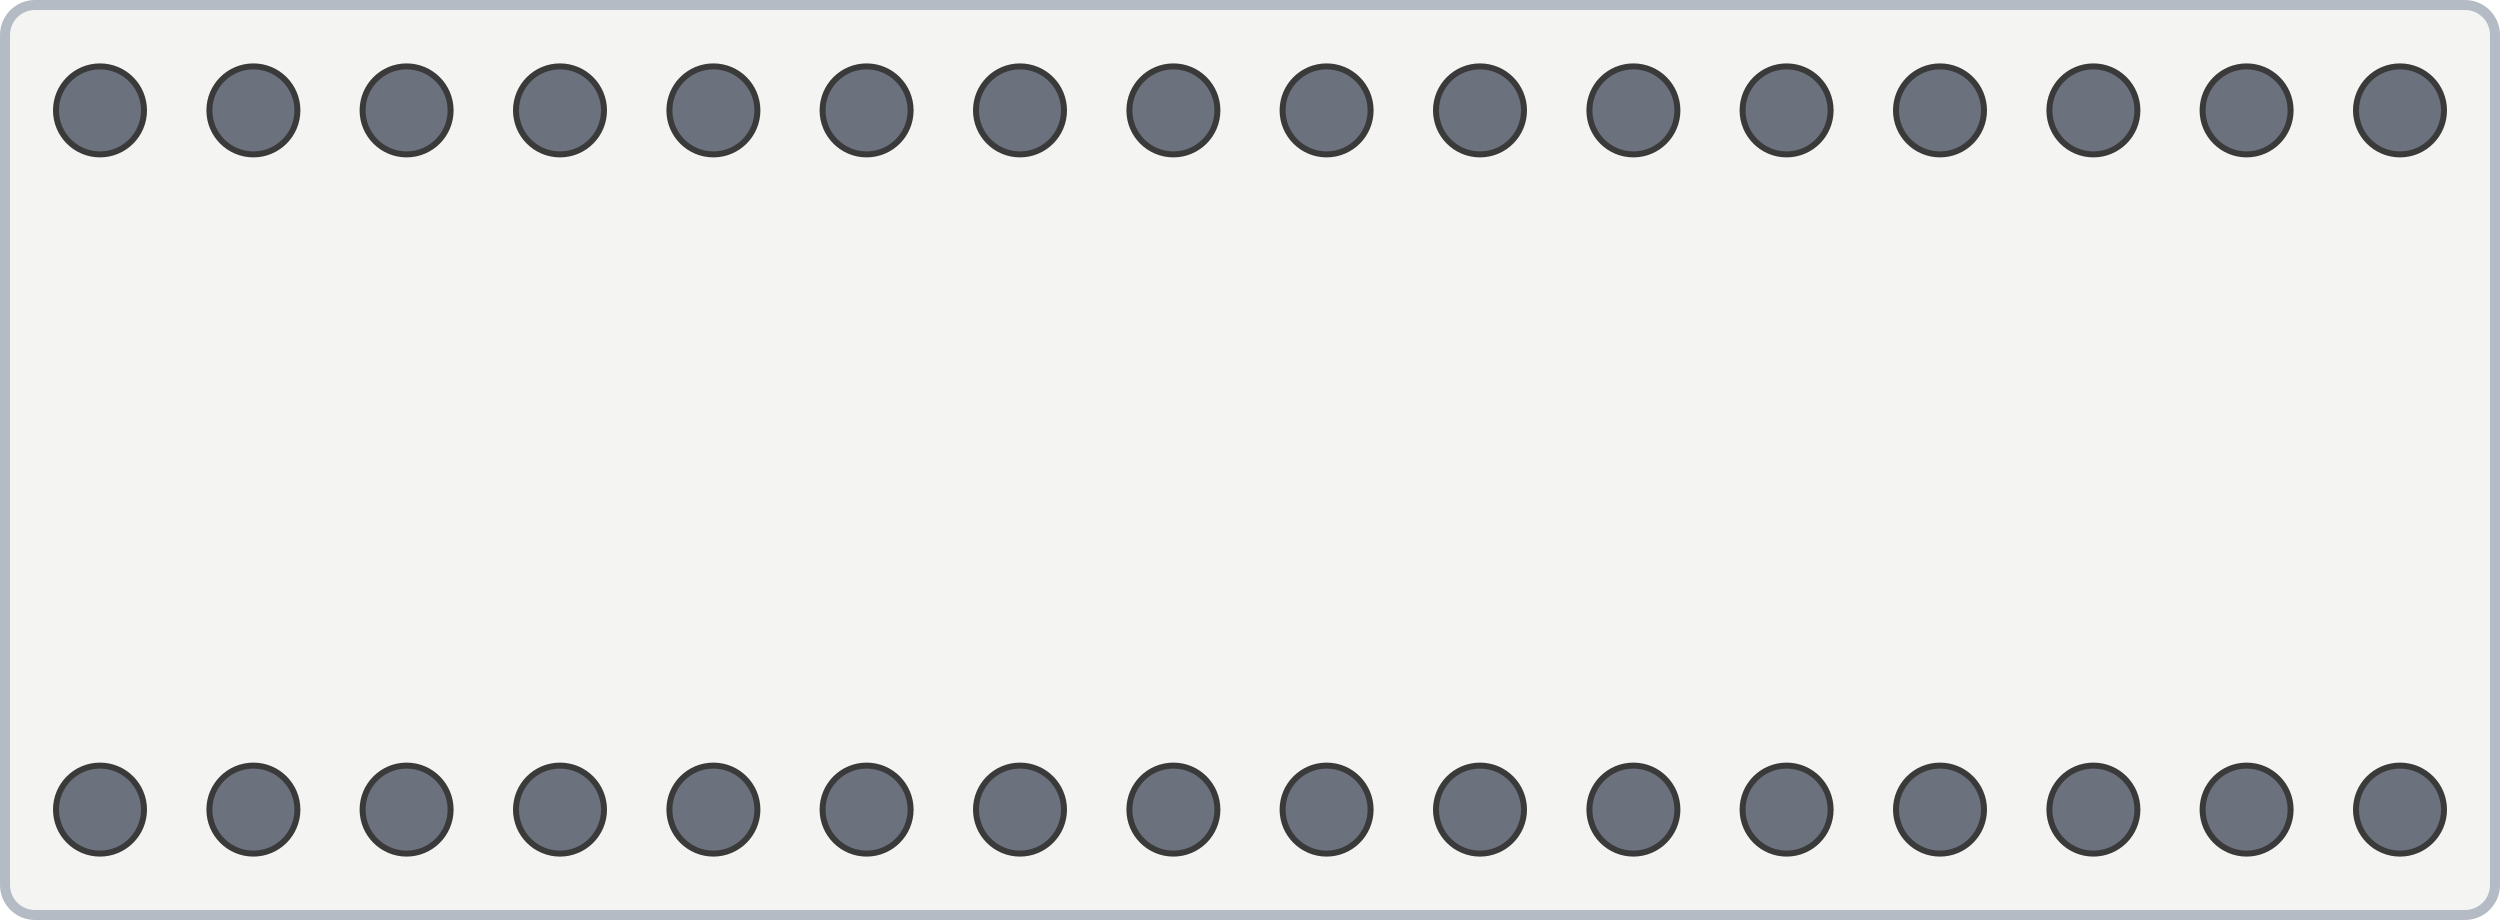
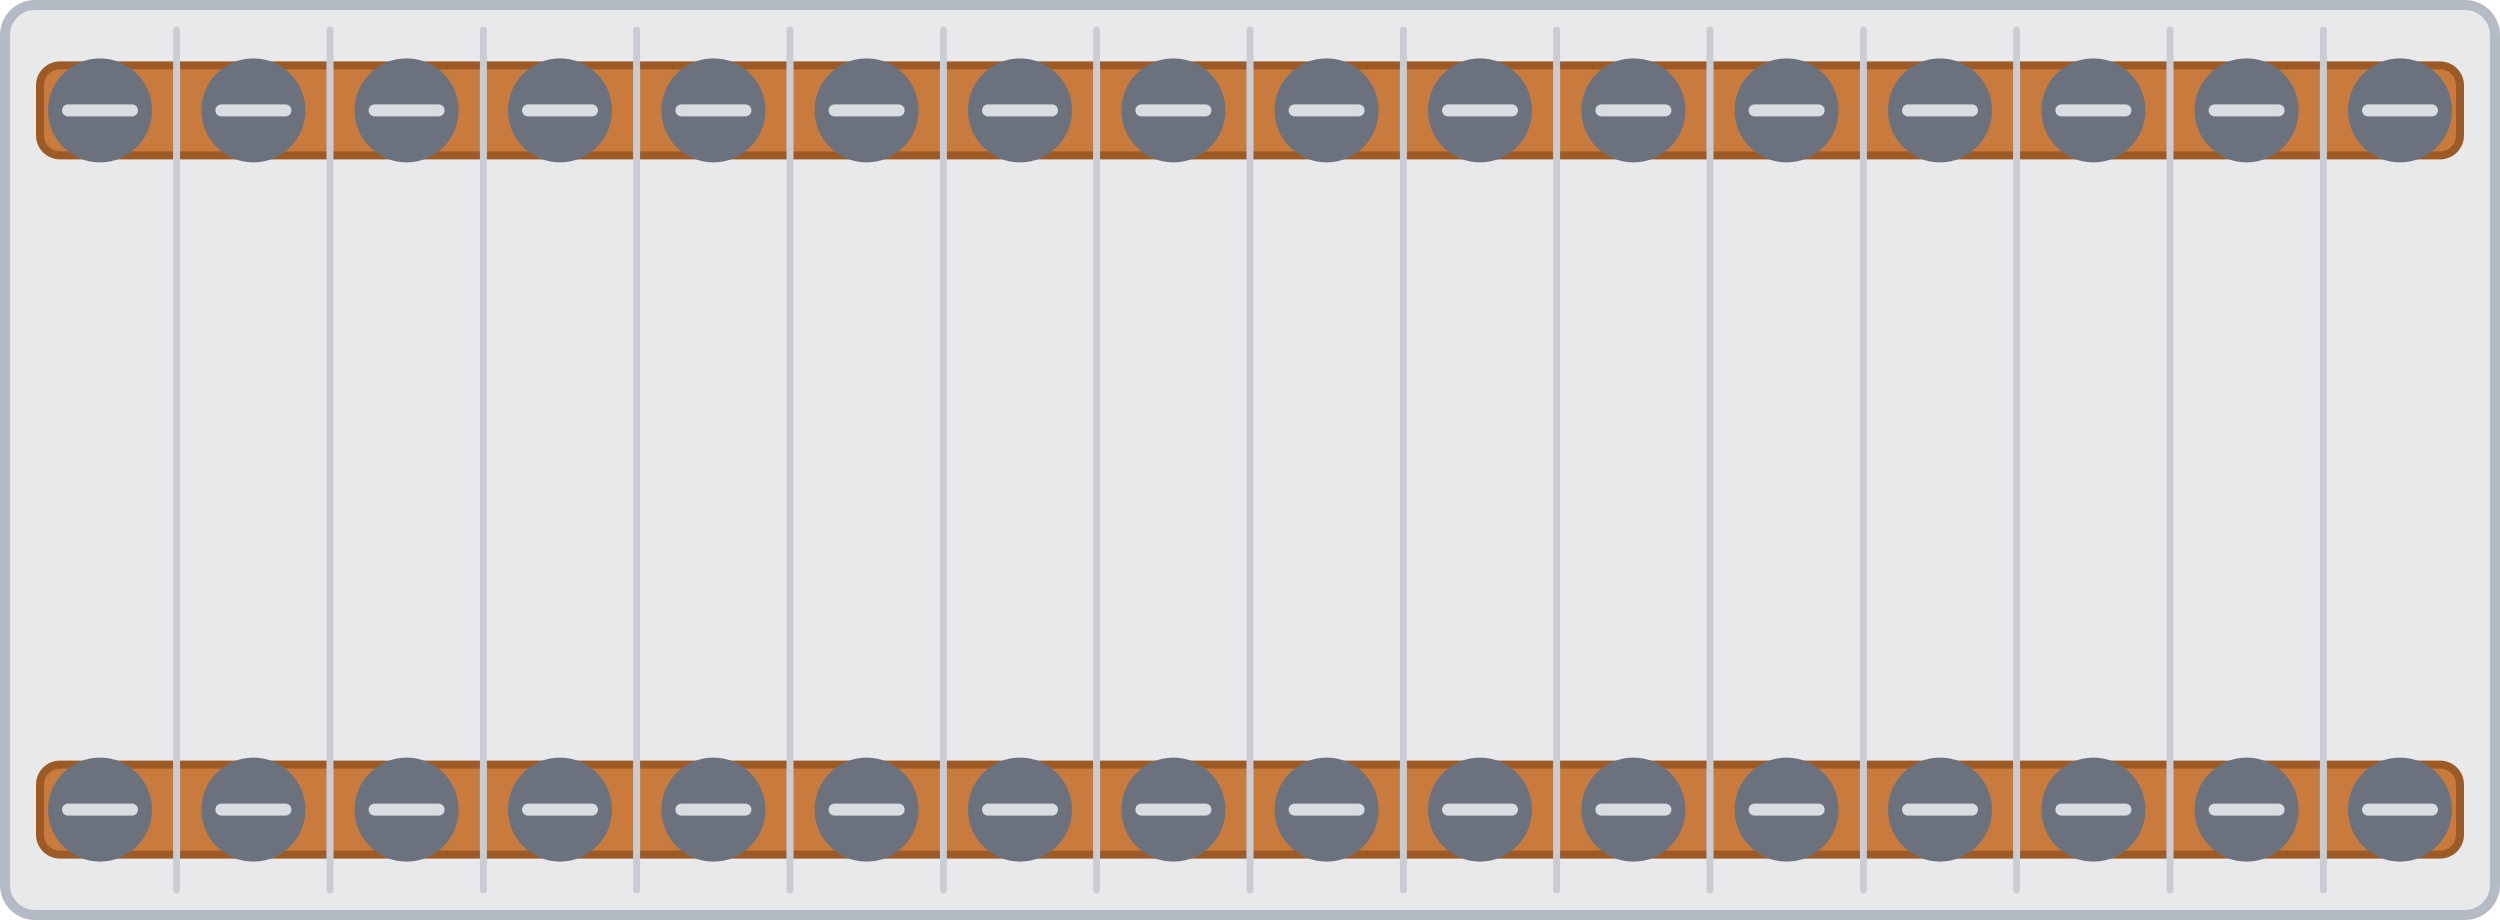
<svg xmlns="http://www.w3.org/2000/svg" width="125mm" height="46mm" viewBox="0 0 125 46" role="img">
-   <rect x="0.25" y="0.25" width="124.5" height="45.5" rx="1.5" fill="#F4F4F2" stroke="#B5BBC4" stroke-width="0.5" />
-   <circle cx="5" cy="5.52" r="2.2" fill="#6B727D" stroke="#3A3A3A" stroke-width="0.3" />
-   <circle cx="12.67" cy="5.52" r="2.2" fill="#6B727D" stroke="#3A3A3A" stroke-width="0.3" />
-   <circle cx="20.33" cy="5.52" r="2.2" fill="#6B727D" stroke="#3A3A3A" stroke-width="0.3" />
-   <circle cx="28" cy="5.52" r="2.2" fill="#6B727D" stroke="#3A3A3A" stroke-width="0.3" />
-   <circle cx="35.67" cy="5.52" r="2.2" fill="#6B727D" stroke="#3A3A3A" stroke-width="0.3" />
-   <circle cx="43.33" cy="5.52" r="2.2" fill="#6B727D" stroke="#3A3A3A" stroke-width="0.3" />
-   <circle cx="51" cy="5.52" r="2.2" fill="#6B727D" stroke="#3A3A3A" stroke-width="0.3" />
-   <circle cx="58.67" cy="5.52" r="2.2" fill="#6B727D" stroke="#3A3A3A" stroke-width="0.3" />
-   <circle cx="66.33" cy="5.52" r="2.2" fill="#6B727D" stroke="#3A3A3A" stroke-width="0.3" />
-   <circle cx="74" cy="5.52" r="2.2" fill="#6B727D" stroke="#3A3A3A" stroke-width="0.3" />
-   <circle cx="81.67" cy="5.52" r="2.2" fill="#6B727D" stroke="#3A3A3A" stroke-width="0.3" />
-   <circle cx="89.33" cy="5.52" r="2.2" fill="#6B727D" stroke="#3A3A3A" stroke-width="0.3" />
-   <circle cx="97" cy="5.52" r="2.2" fill="#6B727D" stroke="#3A3A3A" stroke-width="0.3" />
-   <circle cx="104.67" cy="5.52" r="2.2" fill="#6B727D" stroke="#3A3A3A" stroke-width="0.3" />
-   <circle cx="112.33" cy="5.52" r="2.2" fill="#6B727D" stroke="#3A3A3A" stroke-width="0.3" />
-   <circle cx="120" cy="5.52" r="2.2" fill="#6B727D" stroke="#3A3A3A" stroke-width="0.3" />
-   <circle cx="5" cy="40.48" r="2.2" fill="#6B727D" stroke="#3A3A3A" stroke-width="0.3" />
-   <circle cx="12.67" cy="40.48" r="2.2" fill="#6B727D" stroke="#3A3A3A" stroke-width="0.3" />
-   <circle cx="20.33" cy="40.48" r="2.2" fill="#6B727D" stroke="#3A3A3A" stroke-width="0.3" />
-   <circle cx="28" cy="40.48" r="2.2" fill="#6B727D" stroke="#3A3A3A" stroke-width="0.3" />
-   <circle cx="35.67" cy="40.48" r="2.2" fill="#6B727D" stroke="#3A3A3A" stroke-width="0.3" />
-   <circle cx="43.33" cy="40.48" r="2.2" fill="#6B727D" stroke="#3A3A3A" stroke-width="0.3" />
-   <circle cx="51" cy="40.48" r="2.2" fill="#6B727D" stroke="#3A3A3A" stroke-width="0.3" />
-   <circle cx="58.67" cy="40.48" r="2.2" fill="#6B727D" stroke="#3A3A3A" stroke-width="0.3" />
-   <circle cx="66.33" cy="40.48" r="2.2" fill="#6B727D" stroke="#3A3A3A" stroke-width="0.3" />
-   <circle cx="74" cy="40.48" r="2.2" fill="#6B727D" stroke="#3A3A3A" stroke-width="0.3" />
-   <circle cx="81.67" cy="40.48" r="2.2" fill="#6B727D" stroke="#3A3A3A" stroke-width="0.3" />
-   <circle cx="89.33" cy="40.48" r="2.2" fill="#6B727D" stroke="#3A3A3A" stroke-width="0.3" />
-   <circle cx="97" cy="40.48" r="2.2" fill="#6B727D" stroke="#3A3A3A" stroke-width="0.3" />
-   <circle cx="104.67" cy="40.48" r="2.2" fill="#6B727D" stroke="#3A3A3A" stroke-width="0.3" />
-   <circle cx="112.33" cy="40.48" r="2.2" fill="#6B727D" stroke="#3A3A3A" stroke-width="0.3" />
-   <circle cx="120" cy="40.48" r="2.2" fill="#6B727D" stroke="#3A3A3A" stroke-width="0.3" />
+   <rect x="0.25" y="0.25" width="124.5" height="45.5" rx="1.5" fill="#E8E9EA" stroke="#B5BBC4" stroke-width="0.5" />
+   <rect x="2" y="3.27" width="121" height="4.5" rx="1" fill="#C97B3D" stroke="#9E5A25" stroke-width="0.4" />
+   <circle cx="5" cy="5.52" r="2.6" fill="#6B727D" />
+   <line x1="3.4" y1="5.52" x2="6.6" y2="5.52" stroke="#D9DCE1" stroke-width="0.6" stroke-linecap="round" />
+   <circle cx="12.67" cy="5.52" r="2.6" fill="#6B727D" />
+   <line x1="11.07" y1="5.52" x2="14.27" y2="5.52" stroke="#D9DCE1" stroke-width="0.6" stroke-linecap="round" />
+   <circle cx="20.33" cy="5.52" r="2.6" fill="#6B727D" />
+   <line x1="18.73" y1="5.52" x2="21.93" y2="5.52" stroke="#D9DCE1" stroke-width="0.6" stroke-linecap="round" />
+   <circle cx="28" cy="5.52" r="2.6" fill="#6B727D" />
+   <line x1="26.4" y1="5.52" x2="29.6" y2="5.52" stroke="#D9DCE1" stroke-width="0.6" stroke-linecap="round" />
+   <circle cx="35.67" cy="5.52" r="2.6" fill="#6B727D" />
+   <line x1="34.07" y1="5.52" x2="37.27" y2="5.52" stroke="#D9DCE1" stroke-width="0.6" stroke-linecap="round" />
+   <circle cx="43.33" cy="5.52" r="2.6" fill="#6B727D" />
+   <line x1="41.73" y1="5.52" x2="44.93" y2="5.52" stroke="#D9DCE1" stroke-width="0.6" stroke-linecap="round" />
+   <circle cx="51" cy="5.52" r="2.6" fill="#6B727D" />
+   <line x1="49.4" y1="5.52" x2="52.6" y2="5.52" stroke="#D9DCE1" stroke-width="0.6" stroke-linecap="round" />
+   <circle cx="58.67" cy="5.52" r="2.6" fill="#6B727D" />
+   <line x1="57.07" y1="5.52" x2="60.27" y2="5.52" stroke="#D9DCE1" stroke-width="0.6" stroke-linecap="round" />
+   <circle cx="66.33" cy="5.52" r="2.6" fill="#6B727D" />
+   <line x1="64.73" y1="5.52" x2="67.93" y2="5.52" stroke="#D9DCE1" stroke-width="0.6" stroke-linecap="round" />
+   <circle cx="74" cy="5.52" r="2.6" fill="#6B727D" />
+   <line x1="72.4" y1="5.52" x2="75.6" y2="5.52" stroke="#D9DCE1" stroke-width="0.6" stroke-linecap="round" />
+   <circle cx="81.67" cy="5.52" r="2.6" fill="#6B727D" />
+   <line x1="80.07" y1="5.52" x2="83.27" y2="5.52" stroke="#D9DCE1" stroke-width="0.6" stroke-linecap="round" />
+   <circle cx="89.33" cy="5.52" r="2.6" fill="#6B727D" />
+   <line x1="87.73" y1="5.52" x2="90.93" y2="5.52" stroke="#D9DCE1" stroke-width="0.6" stroke-linecap="round" />
+   <circle cx="97" cy="5.52" r="2.6" fill="#6B727D" />
+   <line x1="95.4" y1="5.52" x2="98.6" y2="5.52" stroke="#D9DCE1" stroke-width="0.6" stroke-linecap="round" />
+   <circle cx="104.67" cy="5.52" r="2.6" fill="#6B727D" />
+   <line x1="103.07" y1="5.52" x2="106.27" y2="5.52" stroke="#D9DCE1" stroke-width="0.6" stroke-linecap="round" />
+   <circle cx="112.33" cy="5.52" r="2.6" fill="#6B727D" />
+   <line x1="110.73" y1="5.52" x2="113.93" y2="5.52" stroke="#D9DCE1" stroke-width="0.6" stroke-linecap="round" />
+   <circle cx="120" cy="5.52" r="2.6" fill="#6B727D" />
+   <line x1="118.4" y1="5.52" x2="121.6" y2="5.52" stroke="#D9DCE1" stroke-width="0.6" stroke-linecap="round" />
+   <rect x="2" y="38.23" width="121" height="4.5" rx="1" fill="#C97B3D" stroke="#9E5A25" stroke-width="0.4" />
+   <circle cx="5" cy="40.48" r="2.6" fill="#6B727D" />
+   <line x1="3.4" y1="40.48" x2="6.6" y2="40.48" stroke="#D9DCE1" stroke-width="0.6" stroke-linecap="round" />
+   <circle cx="12.67" cy="40.48" r="2.6" fill="#6B727D" />
+   <line x1="11.07" y1="40.48" x2="14.27" y2="40.48" stroke="#D9DCE1" stroke-width="0.6" stroke-linecap="round" />
+   <circle cx="20.33" cy="40.48" r="2.6" fill="#6B727D" />
+   <line x1="18.73" y1="40.48" x2="21.93" y2="40.48" stroke="#D9DCE1" stroke-width="0.6" stroke-linecap="round" />
+   <circle cx="28" cy="40.48" r="2.6" fill="#6B727D" />
+   <line x1="26.4" y1="40.48" x2="29.6" y2="40.48" stroke="#D9DCE1" stroke-width="0.6" stroke-linecap="round" />
+   <circle cx="35.67" cy="40.48" r="2.6" fill="#6B727D" />
+   <line x1="34.07" y1="40.48" x2="37.27" y2="40.48" stroke="#D9DCE1" stroke-width="0.6" stroke-linecap="round" />
+   <circle cx="43.33" cy="40.48" r="2.6" fill="#6B727D" />
+   <line x1="41.73" y1="40.48" x2="44.93" y2="40.48" stroke="#D9DCE1" stroke-width="0.6" stroke-linecap="round" />
+   <circle cx="51" cy="40.48" r="2.6" fill="#6B727D" />
+   <line x1="49.4" y1="40.48" x2="52.6" y2="40.48" stroke="#D9DCE1" stroke-width="0.6" stroke-linecap="round" />
+   <circle cx="58.67" cy="40.48" r="2.6" fill="#6B727D" />
+   <line x1="57.07" y1="40.48" x2="60.27" y2="40.48" stroke="#D9DCE1" stroke-width="0.6" stroke-linecap="round" />
+   <circle cx="66.33" cy="40.48" r="2.6" fill="#6B727D" />
+   <line x1="64.73" y1="40.48" x2="67.93" y2="40.48" stroke="#D9DCE1" stroke-width="0.6" stroke-linecap="round" />
+   <circle cx="74" cy="40.48" r="2.6" fill="#6B727D" />
+   <line x1="72.4" y1="40.48" x2="75.6" y2="40.48" stroke="#D9DCE1" stroke-width="0.6" stroke-linecap="round" />
+   <circle cx="81.67" cy="40.48" r="2.6" fill="#6B727D" />
+   <line x1="80.07" y1="40.48" x2="83.27" y2="40.48" stroke="#D9DCE1" stroke-width="0.6" stroke-linecap="round" />
+   <circle cx="89.33" cy="40.48" r="2.6" fill="#6B727D" />
+   <line x1="87.73" y1="40.48" x2="90.93" y2="40.48" stroke="#D9DCE1" stroke-width="0.6" stroke-linecap="round" />
+   <circle cx="97" cy="40.48" r="2.6" fill="#6B727D" />
+   <line x1="95.4" y1="40.48" x2="98.6" y2="40.48" stroke="#D9DCE1" stroke-width="0.6" stroke-linecap="round" />
+   <circle cx="104.67" cy="40.48" r="2.6" fill="#6B727D" />
+   <line x1="103.07" y1="40.48" x2="106.27" y2="40.48" stroke="#D9DCE1" stroke-width="0.6" stroke-linecap="round" />
+   <circle cx="112.33" cy="40.48" r="2.6" fill="#6B727D" />
+   <line x1="110.73" y1="40.48" x2="113.93" y2="40.48" stroke="#D9DCE1" stroke-width="0.6" stroke-linecap="round" />
+   <circle cx="120" cy="40.48" r="2.6" fill="#6B727D" />
+   <line x1="118.4" y1="40.48" x2="121.6" y2="40.48" stroke="#D9DCE1" stroke-width="0.6" stroke-linecap="round" />
+   <line x1="8.83" y1="1.5" x2="8.83" y2="44.5" stroke="#C9CDD3" stroke-width="0.35" stroke-linecap="round" />
+   <line x1="16.5" y1="1.5" x2="16.5" y2="44.5" stroke="#C9CDD3" stroke-width="0.35" stroke-linecap="round" />
+   <line x1="24.17" y1="1.5" x2="24.17" y2="44.5" stroke="#C9CDD3" stroke-width="0.35" stroke-linecap="round" />
+   <line x1="31.83" y1="1.5" x2="31.83" y2="44.5" stroke="#C9CDD3" stroke-width="0.35" stroke-linecap="round" />
+   <line x1="39.5" y1="1.5" x2="39.5" y2="44.5" stroke="#C9CDD3" stroke-width="0.35" stroke-linecap="round" />
+   <line x1="47.17" y1="1.5" x2="47.17" y2="44.5" stroke="#C9CDD3" stroke-width="0.35" stroke-linecap="round" />
+   <line x1="54.83" y1="1.5" x2="54.83" y2="44.5" stroke="#C9CDD3" stroke-width="0.35" stroke-linecap="round" />
+   <line x1="62.5" y1="1.5" x2="62.5" y2="44.5" stroke="#C9CDD3" stroke-width="0.35" stroke-linecap="round" />
+   <line x1="70.17" y1="1.5" x2="70.17" y2="44.5" stroke="#C9CDD3" stroke-width="0.35" stroke-linecap="round" />
+   <line x1="77.83" y1="1.5" x2="77.83" y2="44.5" stroke="#C9CDD3" stroke-width="0.35" stroke-linecap="round" />
+   <line x1="85.5" y1="1.5" x2="85.5" y2="44.5" stroke="#C9CDD3" stroke-width="0.35" stroke-linecap="round" />
+   <line x1="93.17" y1="1.5" x2="93.17" y2="44.5" stroke="#C9CDD3" stroke-width="0.35" stroke-linecap="round" />
+   <line x1="100.83" y1="1.5" x2="100.83" y2="44.5" stroke="#C9CDD3" stroke-width="0.35" stroke-linecap="round" />
+   <line x1="108.5" y1="1.5" x2="108.5" y2="44.5" stroke="#C9CDD3" stroke-width="0.35" stroke-linecap="round" />
+   <line x1="116.17" y1="1.5" x2="116.17" y2="44.5" stroke="#C9CDD3" stroke-width="0.35" stroke-linecap="round" />
</svg>
